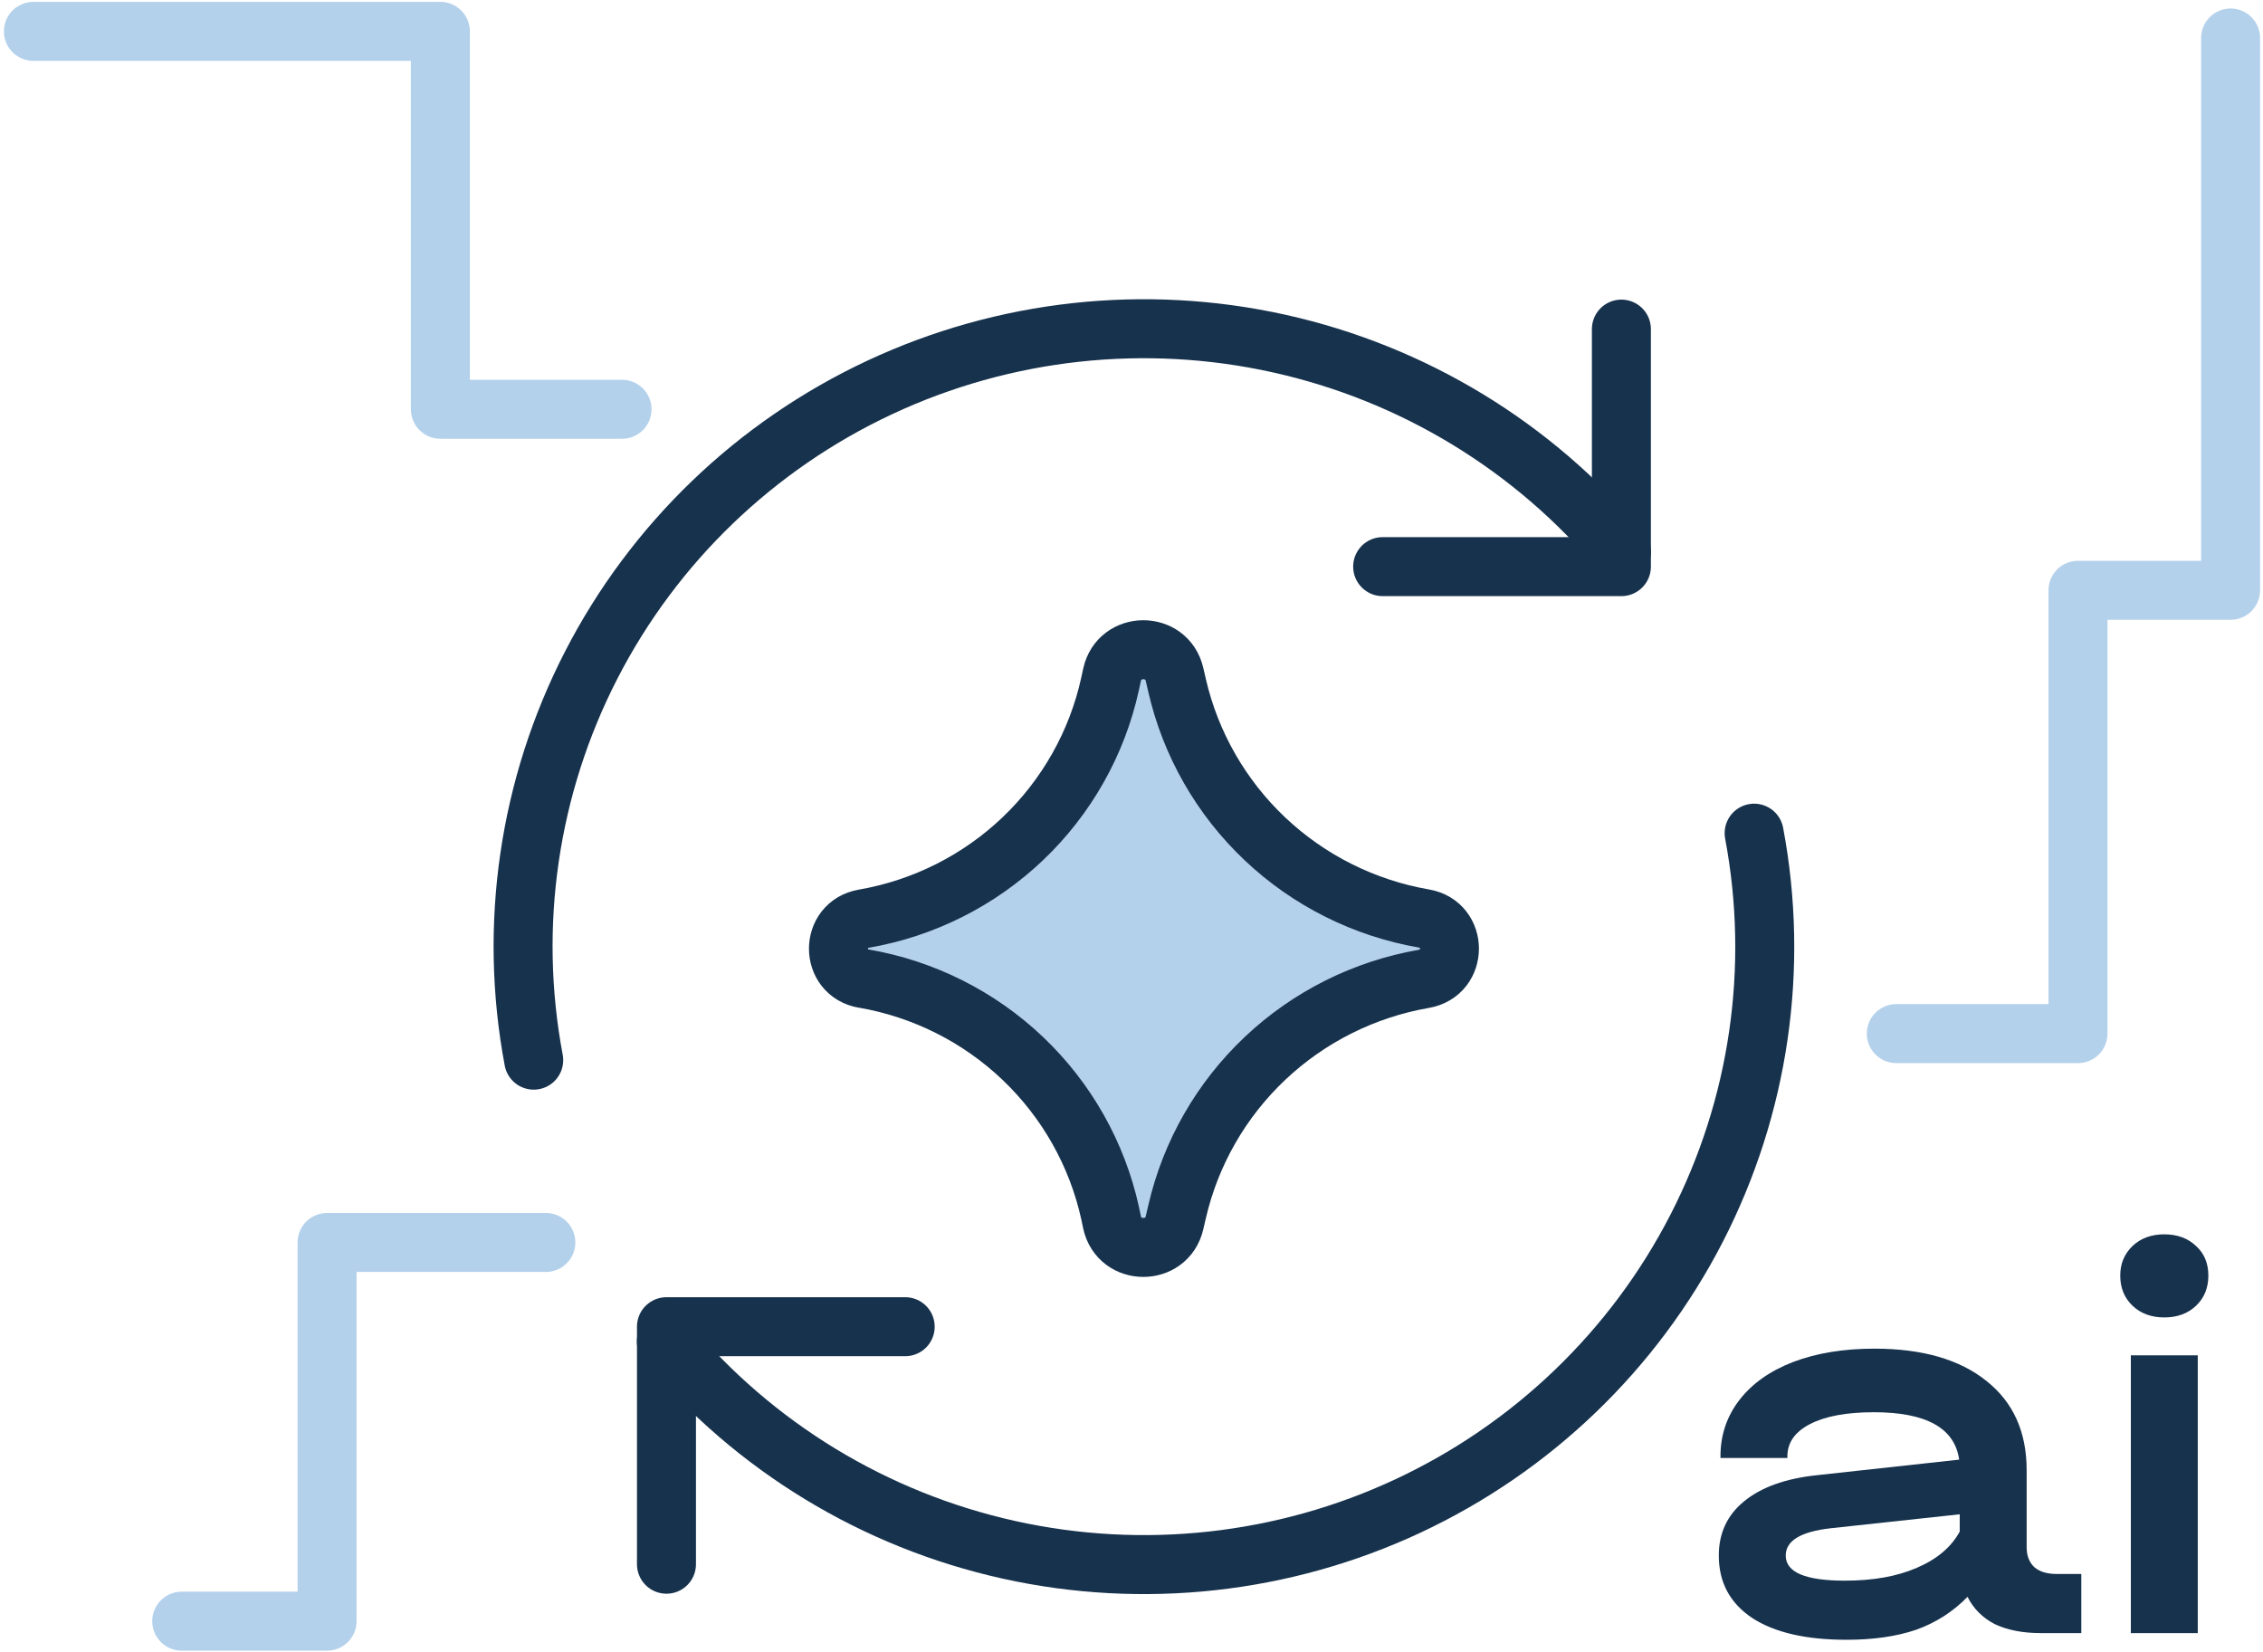
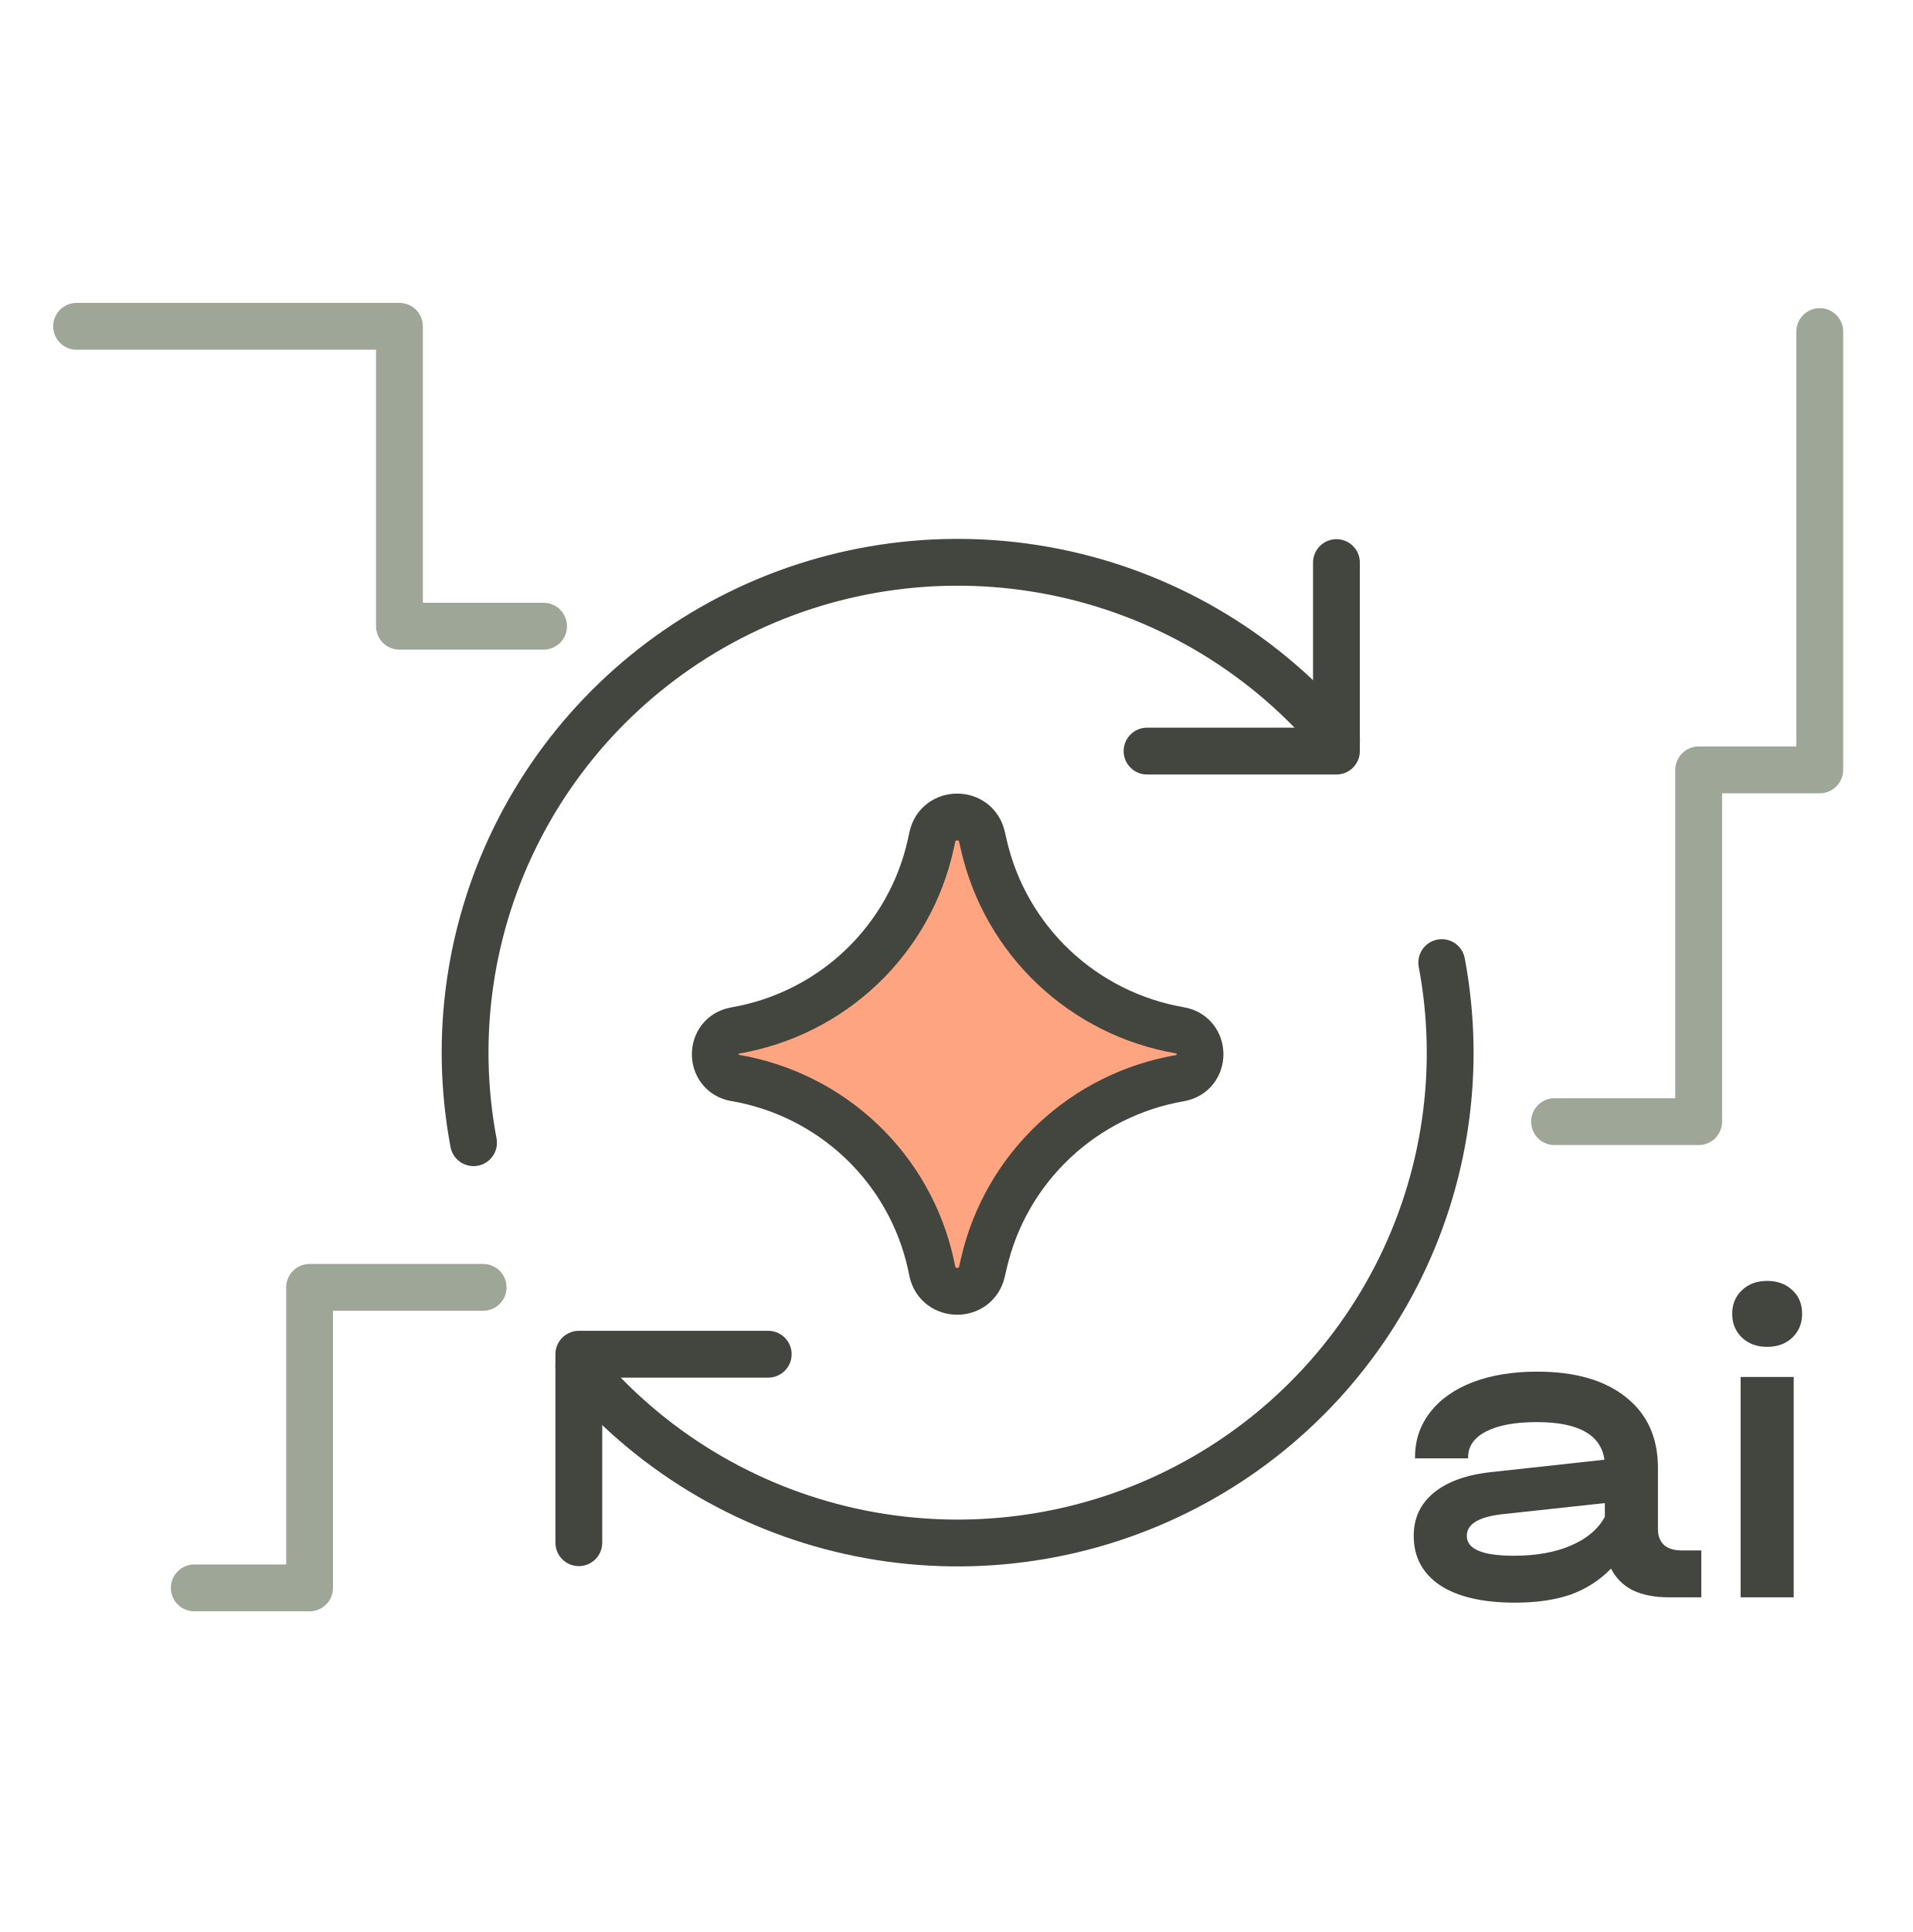
- <svg xmlns="http://www.w3.org/2000/svg" width="422" height="308" viewBox="0 0 422 308" fill="none">
-   <path d="M124.281 291.69V247.398H168.799" stroke="#17324D" stroke-width="11" stroke-linecap="round" stroke-linejoin="round" />
-   <path d="M327.108 155.367C331.831 180.441 328.054 206.366 316.368 229.074C304.683 251.782 285.751 269.987 262.543 280.833C239.335 291.68 213.164 294.553 188.137 289.003C163.111 283.452 140.644 269.793 124.263 250.167M99.527 197.695C94.803 172.62 98.581 146.695 110.266 123.988C121.951 101.28 140.883 83.075 164.091 72.228C187.3 61.382 213.47 58.509 238.497 64.059C263.524 69.609 285.99 83.269 302.371 102.895" stroke="#17324D" stroke-width="11" stroke-linecap="round" stroke-linejoin="round" />
-   <path d="M302.354 61.371V105.663H257.835" stroke="#17324D" stroke-width="11" stroke-linecap="round" stroke-linejoin="round" />
-   <path d="M161.08 171.316C154.779 172.405 154.779 181.407 161.08 182.496L161.062 182.478C172.225 184.404 182.558 189.594 190.743 197.387C198.928 205.181 204.593 215.224 207.016 226.235L207.375 227.949C208.74 234.146 217.607 234.182 219.025 228.003L219.492 226.002C222.009 215.05 227.722 205.081 235.914 197.347C244.105 189.613 254.411 184.459 265.536 182.532C271.873 181.424 271.873 172.37 265.536 171.28C254.408 169.352 244.101 164.195 235.909 156.458C227.718 148.721 222.006 138.748 219.492 127.792L219.025 125.774C217.607 119.594 208.74 119.63 207.375 125.827L206.998 127.559C204.578 138.565 198.917 148.605 190.739 156.398C182.561 164.191 172.236 169.384 161.08 171.316Z" fill="#B4D1EB" stroke="#17324D" stroke-width="11" stroke-linecap="round" stroke-linejoin="round" />
-   <path d="M409.835 252.741V304.533H397.355V252.741H409.835ZM403.595 245.669C401.169 245.669 399.193 244.941 397.667 243.485C396.142 242.029 395.379 240.157 395.379 237.869C395.379 235.651 396.142 233.813 397.667 232.357C399.193 230.901 401.169 230.173 403.595 230.173C406.022 230.173 407.998 230.901 409.523 232.357C411.049 233.744 411.811 235.581 411.811 237.869C411.811 240.157 411.049 242.029 409.523 243.485C407.998 244.941 406.022 245.669 403.595 245.669Z" fill="#17324D" />
-   <path d="M388.118 293.509V304.533H380.526C377.198 304.533 374.355 303.979 371.998 302.869C369.71 301.691 368.011 299.992 366.902 297.773C364.198 300.547 361.009 302.592 357.334 303.909C353.659 305.157 349.326 305.781 344.334 305.781C336.777 305.781 330.918 304.429 326.758 301.725C322.598 298.952 320.518 295.069 320.518 290.077C320.518 285.917 322.078 282.555 325.198 279.989C328.387 277.355 332.894 275.725 338.718 275.101L365.342 272.189C364.51 266.296 359.206 263.349 349.43 263.349C344.369 263.349 340.417 264.077 337.574 265.533C334.731 266.989 333.31 269 333.31 271.565V271.877H320.83V271.565C320.83 267.613 322.009 264.112 324.366 261.061C326.723 258.011 330.051 255.653 334.35 253.989C338.718 252.325 343.779 251.493 349.534 251.493C358.478 251.493 365.446 253.504 370.438 257.525C375.43 261.477 377.926 267.024 377.926 274.165V288.517C377.926 290.112 378.411 291.36 379.382 292.261C380.353 293.093 381.739 293.509 383.542 293.509H388.118ZM344.022 294.757C349.291 294.757 353.763 293.96 357.438 292.365C361.182 290.771 363.851 288.517 365.446 285.605V282.381L341.422 284.981C335.806 285.605 332.998 287.304 332.998 290.077C332.998 293.197 336.673 294.757 344.022 294.757Z" fill="#17324D" />
-   <path d="M6.227 5.848H82.118V76.319H115.998M101.789 231.69H60.992V302.31H33.888M353.618 192.746H387.498V110.078H415.957C415.957 110.078 415.957 40.059 415.957 7.083" stroke="#B4D1EB" stroke-width="11" stroke-linecap="round" stroke-linejoin="round" />
+ <svg xmlns="http://www.w3.org/2000/svg" width="102" height="103" viewBox="0 0 102 103" fill="none">
+   <path d="M30.866 82.246V72.197H40.966" stroke="#42463F" stroke-width="2.496" stroke-linecap="round" stroke-linejoin="round" />
+   <path d="M76.882 51.318C77.953 57.007 77.096 62.888 74.445 68.04C71.794 73.192 67.499 77.322 62.234 79.782C56.969 82.243 51.031 82.895 45.354 81.636C39.676 80.377 34.579 77.278 30.863 72.825M25.251 60.921C24.179 55.232 25.036 49.351 27.687 44.199C30.338 39.047 34.633 34.917 39.898 32.456C45.163 29.996 51.101 29.344 56.779 30.603C62.456 31.862 67.553 34.961 71.27 39.414" stroke="#42463F" stroke-width="2.496" stroke-linecap="round" stroke-linejoin="round" />
+   <path d="M71.266 29.993V40.042H61.166" stroke="#42463F" stroke-width="2.496" stroke-linecap="round" stroke-linejoin="round" />
+   <path d="M39.215 54.936C37.786 55.184 37.786 57.226 39.215 57.473L39.211 57.469C41.743 57.906 44.088 59.083 45.945 60.851C47.802 62.619 49.087 64.898 49.637 67.396L49.718 67.785C50.028 69.191 52.039 69.199 52.361 67.797L52.467 67.343C53.038 64.858 54.334 62.597 56.193 60.842C58.051 59.087 60.389 57.918 62.913 57.481C64.351 57.23 64.351 55.175 62.913 54.928C60.388 54.491 58.05 53.321 56.192 51.566C54.333 49.81 53.037 47.548 52.467 45.062L52.361 44.604C52.039 43.202 50.028 43.21 49.718 44.616L49.633 45.01C49.083 47.506 47.799 49.784 45.944 51.552C44.089 53.32 41.746 54.498 39.215 54.936Z" fill="#FFA480" stroke="#42463F" stroke-width="2.496" stroke-linecap="round" stroke-linejoin="round" />
+   <path d="M95.65 73.409V85.159H92.819V73.409H95.65ZM94.234 71.805C93.684 71.805 93.236 71.64 92.889 71.309C92.543 70.979 92.37 70.554 92.37 70.035C92.37 69.532 92.543 69.115 92.889 68.785C93.236 68.454 93.684 68.289 94.234 68.289C94.785 68.289 95.233 68.454 95.579 68.785C95.925 69.099 96.098 69.516 96.098 70.035C96.098 70.554 95.925 70.979 95.579 71.309C95.233 71.64 94.785 71.805 94.234 71.805Z" fill="#42463F" />
+   <path d="M90.723 82.658V85.159H89.001C88.246 85.159 87.601 85.034 87.066 84.782C86.547 84.514 86.161 84.129 85.91 83.626C85.296 84.255 84.573 84.719 83.739 85.018C82.905 85.301 81.922 85.442 80.79 85.442C79.075 85.442 77.746 85.136 76.802 84.522C75.859 83.893 75.387 83.012 75.387 81.88C75.387 80.936 75.741 80.173 76.448 79.591C77.172 78.993 78.194 78.624 79.516 78.482L85.556 77.821C85.367 76.484 84.164 75.816 81.946 75.816C80.798 75.816 79.901 75.981 79.256 76.311C78.611 76.642 78.289 77.098 78.289 77.68V77.751H75.457V77.68C75.457 76.783 75.725 75.989 76.26 75.297C76.794 74.605 77.549 74.07 78.525 73.692C79.516 73.315 80.664 73.126 81.969 73.126C83.999 73.126 85.579 73.582 86.712 74.495C87.844 75.391 88.411 76.65 88.411 78.27V81.526C88.411 81.888 88.521 82.171 88.741 82.375C88.961 82.564 89.276 82.658 89.685 82.658H90.723ZM80.719 82.941C81.914 82.941 82.929 82.76 83.763 82.399C84.612 82.037 85.218 81.526 85.579 80.865V80.134L80.129 80.724C78.855 80.865 78.218 81.251 78.218 81.88C78.218 82.588 79.052 82.941 80.719 82.941Z" fill="#42463F" />
+   <path d="M4.084 17.397H21.301V33.385H28.987M25.764 68.633H16.508V84.655H10.359M82.896 59.798H90.582V41.044H97.039C97.039 41.044 97.039 25.158 97.039 17.677" stroke="#9EA697" stroke-width="2.496" stroke-linecap="round" stroke-linejoin="round" />
</svg>
